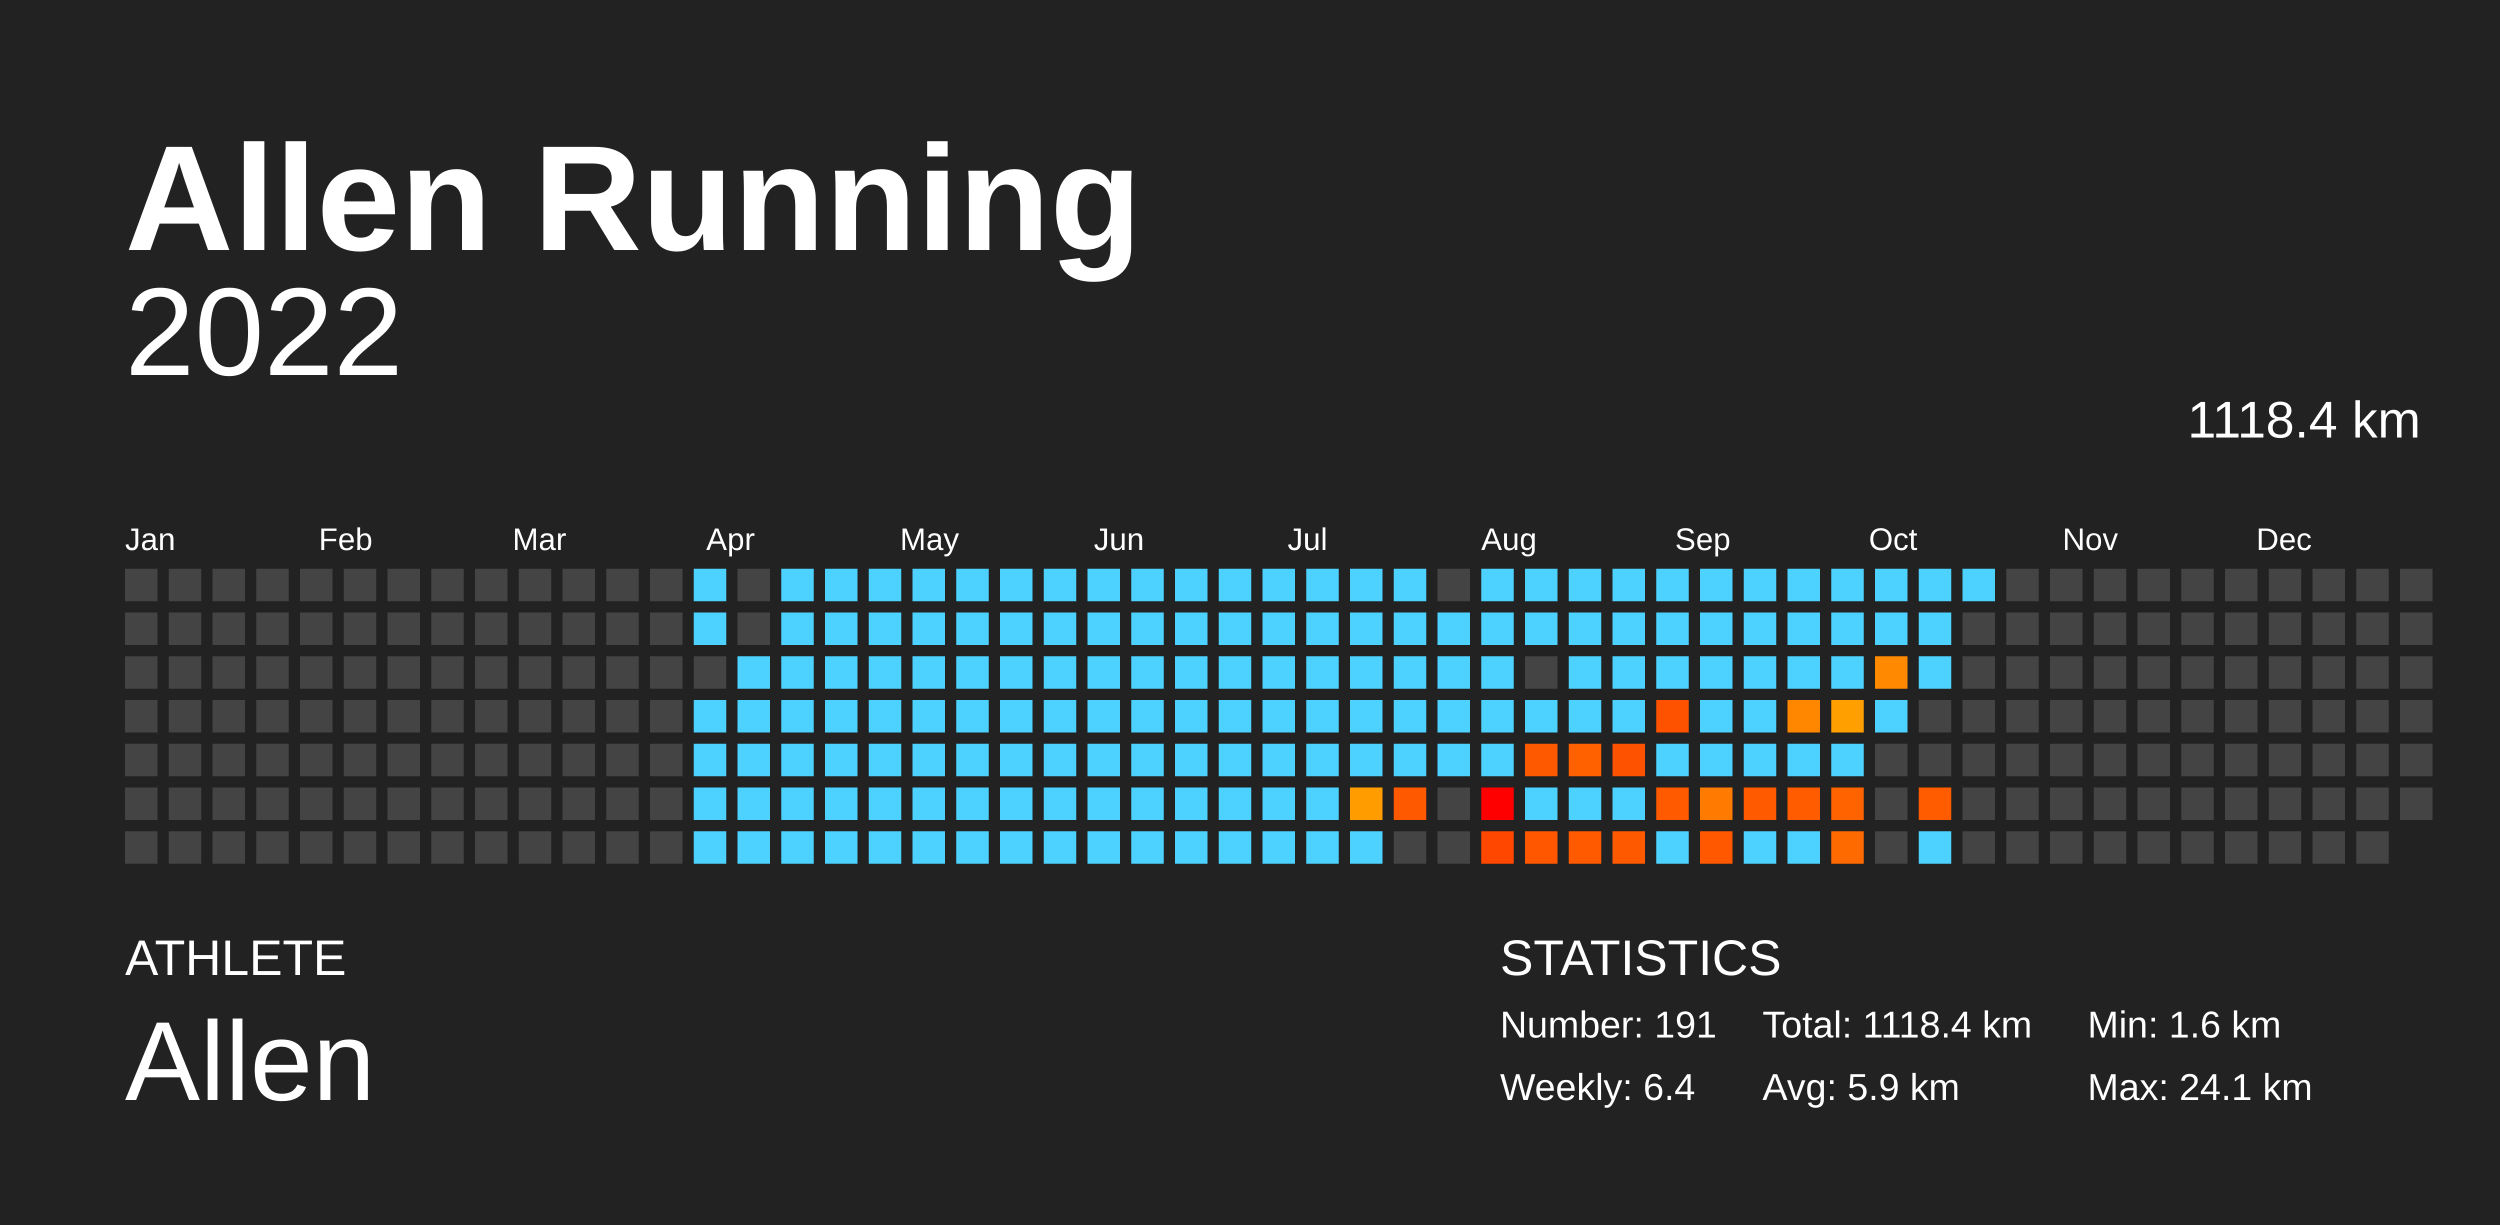
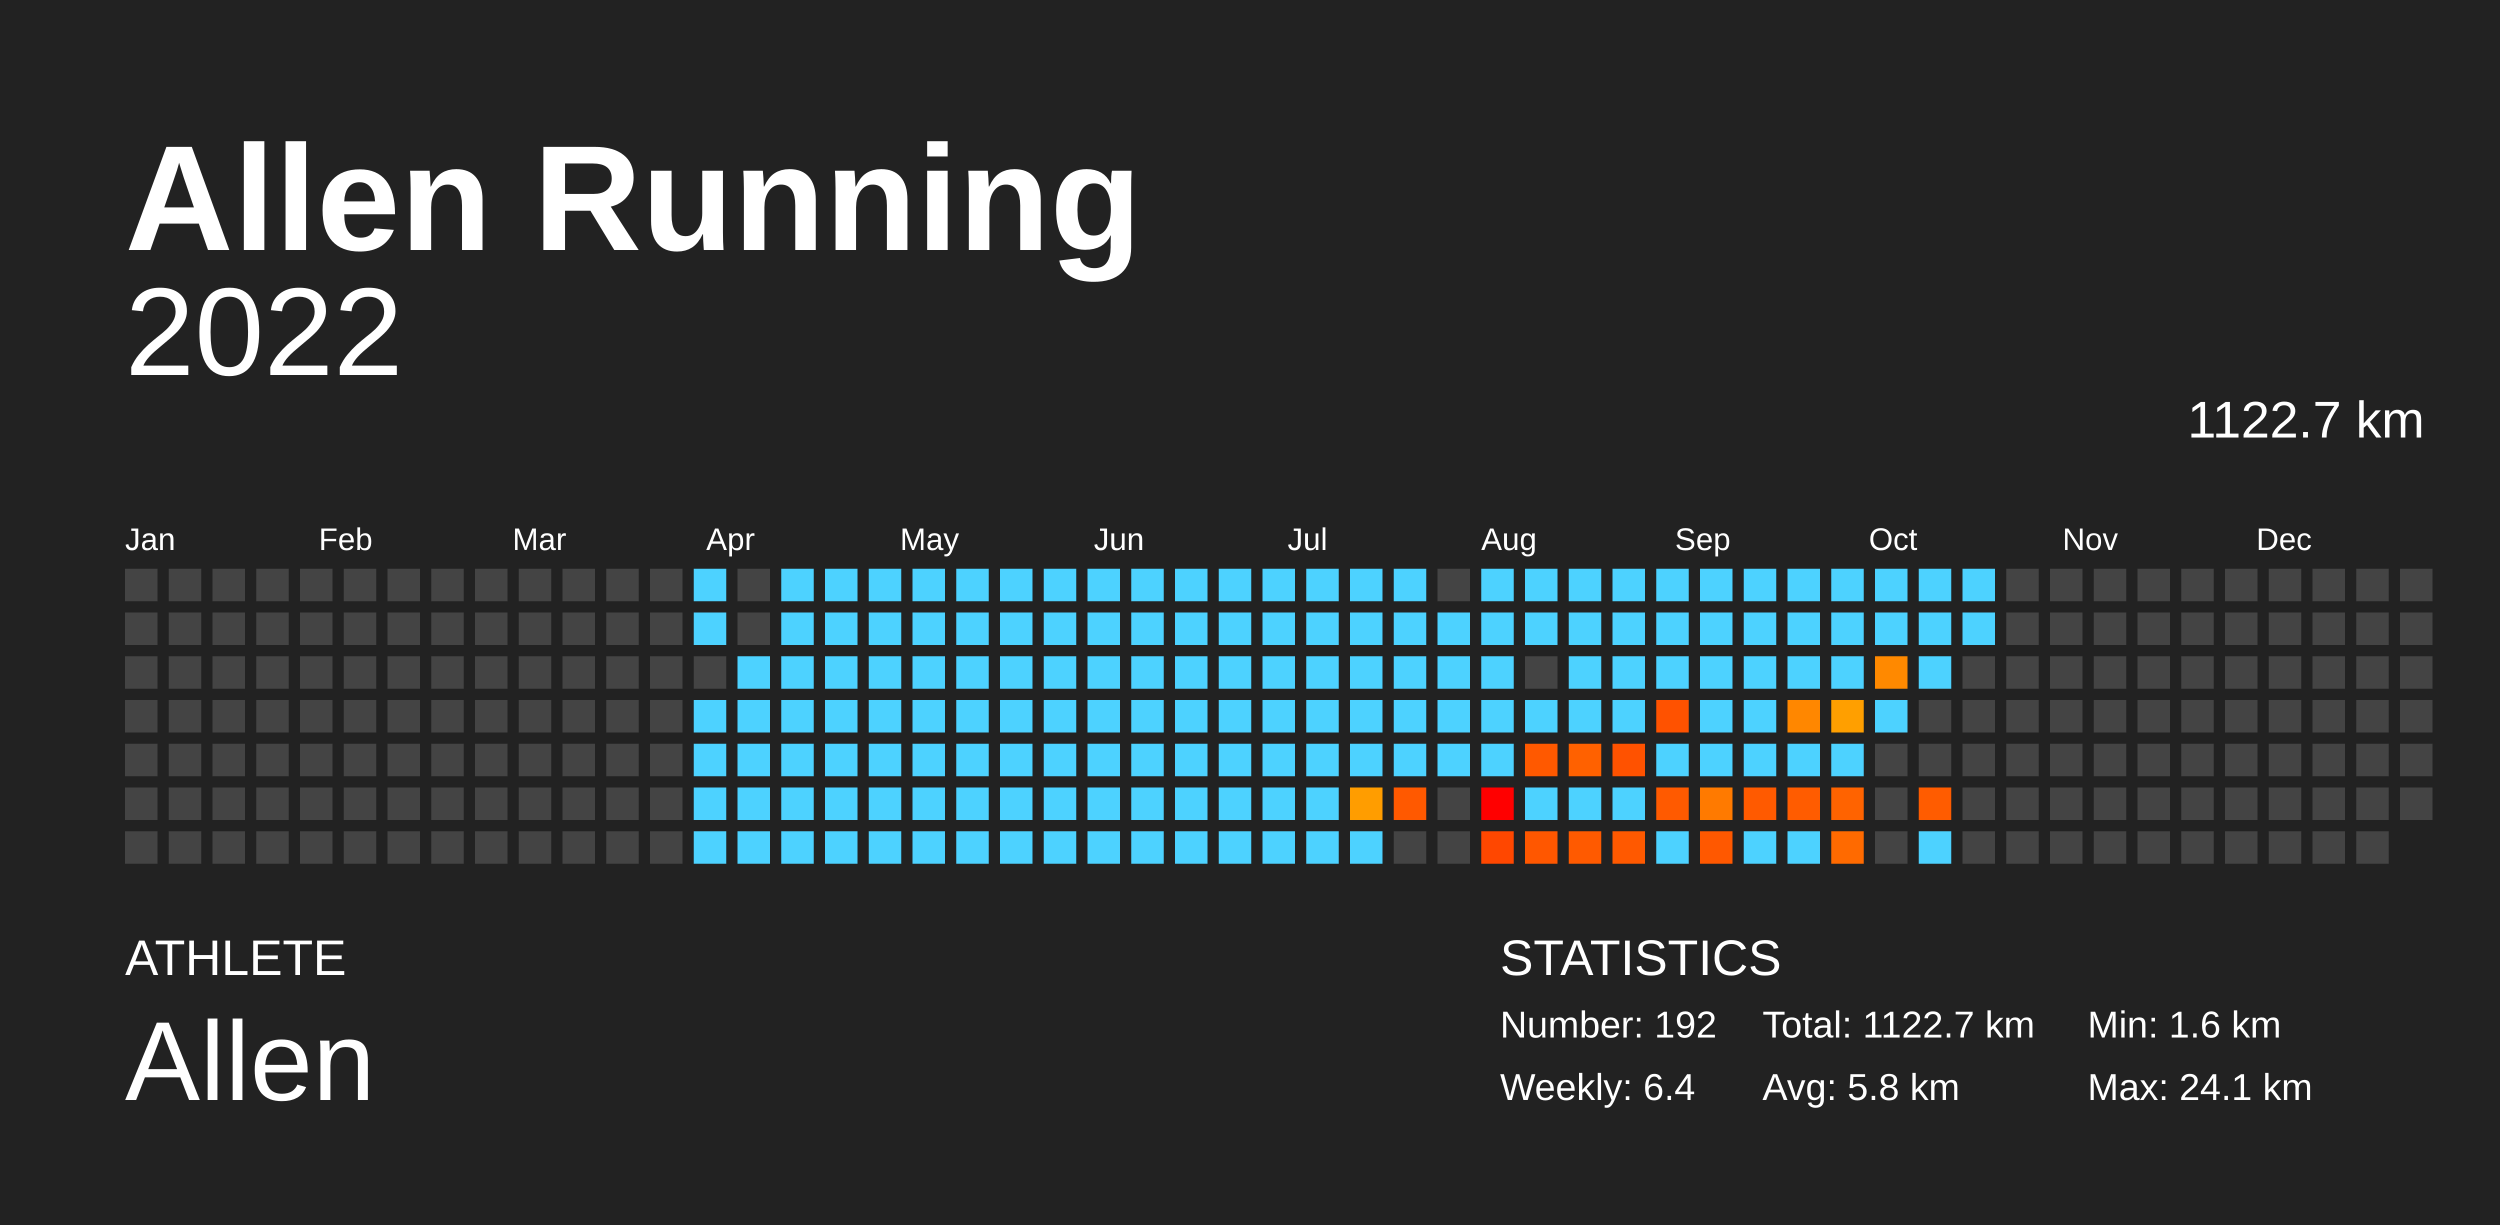
<svg xmlns="http://www.w3.org/2000/svg" baseProfile="full" height="98mm" version="1.1" viewBox="0,0,200,98" width="200mm">
  <defs />
  <rect fill="#222222" height="98" width="200" x="0" y="0" />
  <text fill="#FFFFFF" style="font-size:12px; font-family:Arial; font-weight:bold;" x="10" y="20">Allen Running</text>
  <text fill="#FFFFFF" style="font-size:4px; font-family:Arial" x="10" y="78">ATHLETE</text>
  <text fill="#FFFFFF" style="font-size:9px; font-family:Arial" x="10" y="88">Allen</text>
  <text fill="#FFFFFF" style="font-size:4px; font-family:Arial" x="120" y="78">STATISTICS</text>
-   <text fill="#FFFFFF" style="font-size:3px; font-family:Arial" x="120" y="83">Number: 191</text>
+   <text fill="#FFFFFF" style="font-size:3px; font-family:Arial" x="120" y="83">Number: 192</text>
  <text fill="#FFFFFF" style="font-size:3px; font-family:Arial" x="120" y="88">Weekly: 6.4</text>
-   <text fill="#FFFFFF" style="font-size:3px; font-family:Arial" x="141" y="83">Total: 1118.4 km</text>
-   <text fill="#FFFFFF" style="font-size:3px; font-family:Arial" x="141" y="88">Avg: 5.9 km</text>
+   <text fill="#FFFFFF" style="font-size:3px; font-family:Arial" x="141" y="83">Total: 1122.7 km</text>
+   <text fill="#FFFFFF" style="font-size:3px; font-family:Arial" x="141" y="88">Avg: 5.8 km</text>
  <text fill="#FFFFFF" style="font-size:3px; font-family:Arial" x="167" y="83">Min: 1.6 km</text>
  <text fill="#FFFFFF" style="font-size:3px; font-family:Arial" x="167" y="88">Max: 24.1 km</text>
  <text alignment-baseline="hanging" fill="#FFFFFF" style="font-size:10.0px; font-family:Arial;" x="10" y="30">2022</text>
-   <text alignment-baseline="hanging" fill="#FFFFFF" style="font-size:4.125px; font-family:Arial;" x="175" y="35">1118.4 km</text>
+   <text alignment-baseline="hanging" fill="#FFFFFF" style="font-size:4.125px; font-family:Arial;" x="175" y="35">1122.7 km</text>
  <text fill="#FFFFFF" style="font-size:2.5px; font-family:Arial" x="10.0" y="44">Jan</text>
  <text fill="#FFFFFF" style="font-size:2.5px; font-family:Arial" x="25.5" y="44">Feb</text>
  <text fill="#FFFFFF" style="font-size:2.5px; font-family:Arial" x="41.0" y="44">Mar</text>
  <text fill="#FFFFFF" style="font-size:2.5px; font-family:Arial" x="56.5" y="44">Apr</text>
  <text fill="#FFFFFF" style="font-size:2.5px; font-family:Arial" x="72.0" y="44">May</text>
  <text fill="#FFFFFF" style="font-size:2.5px; font-family:Arial" x="87.5" y="44">Jun</text>
  <text fill="#FFFFFF" style="font-size:2.5px; font-family:Arial" x="103.0" y="44">Jul</text>
  <text fill="#FFFFFF" style="font-size:2.5px; font-family:Arial" x="118.5" y="44">Aug</text>
  <text fill="#FFFFFF" style="font-size:2.5px; font-family:Arial" x="134.0" y="44">Sep</text>
  <text fill="#FFFFFF" style="font-size:2.5px; font-family:Arial" x="149.5" y="44">Oct</text>
  <text fill="#FFFFFF" style="font-size:2.5px; font-family:Arial" x="165.0" y="44">Nov</text>
  <text fill="#FFFFFF" style="font-size:2.5px; font-family:Arial" x="180.5" y="44">Dec</text>
  <rect fill="#444444" height="2.6" width="2.6" x="10.0" y="45.5" />
  <rect fill="#444444" height="2.6" width="2.6" x="10.0" y="49.0" />
  <rect fill="#444444" height="2.6" width="2.6" x="10.0" y="52.5" />
  <rect fill="#444444" height="2.6" width="2.6" x="10.0" y="56.0" />
  <rect fill="#444444" height="2.6" width="2.6" x="10.0" y="59.5" />
  <rect fill="#444444" height="2.6" width="2.6" x="10.0" y="63.0" />
  <rect fill="#444444" height="2.6" width="2.6" x="10.0" y="66.5" />
  <rect fill="#444444" height="2.6" width="2.6" x="13.5" y="45.5" />
  <rect fill="#444444" height="2.6" width="2.6" x="13.5" y="49.0" />
  <rect fill="#444444" height="2.6" width="2.6" x="13.5" y="52.5" />
  <rect fill="#444444" height="2.6" width="2.6" x="13.5" y="56.0" />
  <rect fill="#444444" height="2.6" width="2.6" x="13.5" y="59.5" />
  <rect fill="#444444" height="2.6" width="2.6" x="13.5" y="63.0" />
  <rect fill="#444444" height="2.6" width="2.6" x="13.5" y="66.5" />
  <rect fill="#444444" height="2.6" width="2.6" x="17.0" y="45.5" />
  <rect fill="#444444" height="2.6" width="2.6" x="17.0" y="49.0" />
  <rect fill="#444444" height="2.6" width="2.6" x="17.0" y="52.5" />
  <rect fill="#444444" height="2.6" width="2.6" x="17.0" y="56.0" />
  <rect fill="#444444" height="2.6" width="2.6" x="17.0" y="59.5" />
  <rect fill="#444444" height="2.6" width="2.6" x="17.0" y="63.0" />
  <rect fill="#444444" height="2.6" width="2.6" x="17.0" y="66.5" />
  <rect fill="#444444" height="2.6" width="2.6" x="20.5" y="45.5" />
  <rect fill="#444444" height="2.6" width="2.6" x="20.5" y="49.0" />
  <rect fill="#444444" height="2.6" width="2.6" x="20.5" y="52.5" />
  <rect fill="#444444" height="2.6" width="2.6" x="20.5" y="56.0" />
  <rect fill="#444444" height="2.6" width="2.6" x="20.5" y="59.5" />
  <rect fill="#444444" height="2.6" width="2.6" x="20.5" y="63.0" />
  <rect fill="#444444" height="2.6" width="2.6" x="20.5" y="66.5" />
  <rect fill="#444444" height="2.6" width="2.6" x="24.0" y="45.5" />
  <rect fill="#444444" height="2.6" width="2.6" x="24.0" y="49.0" />
  <rect fill="#444444" height="2.6" width="2.6" x="24.0" y="52.5" />
  <rect fill="#444444" height="2.6" width="2.6" x="24.0" y="56.0" />
  <rect fill="#444444" height="2.6" width="2.6" x="24.0" y="59.5" />
  <rect fill="#444444" height="2.6" width="2.6" x="24.0" y="63.0" />
  <rect fill="#444444" height="2.6" width="2.6" x="24.0" y="66.5" />
  <rect fill="#444444" height="2.6" width="2.6" x="27.5" y="45.5" />
  <rect fill="#444444" height="2.6" width="2.6" x="27.5" y="49.0" />
  <rect fill="#444444" height="2.6" width="2.6" x="27.5" y="52.5" />
  <rect fill="#444444" height="2.6" width="2.6" x="27.5" y="56.0" />
  <rect fill="#444444" height="2.6" width="2.6" x="27.5" y="59.5" />
  <rect fill="#444444" height="2.6" width="2.6" x="27.5" y="63.0" />
  <rect fill="#444444" height="2.6" width="2.6" x="27.5" y="66.5" />
  <rect fill="#444444" height="2.6" width="2.6" x="31.0" y="45.5" />
  <rect fill="#444444" height="2.6" width="2.6" x="31.0" y="49.0" />
  <rect fill="#444444" height="2.6" width="2.6" x="31.0" y="52.5" />
  <rect fill="#444444" height="2.6" width="2.6" x="31.0" y="56.0" />
  <rect fill="#444444" height="2.6" width="2.6" x="31.0" y="59.5" />
  <rect fill="#444444" height="2.6" width="2.6" x="31.0" y="63.0" />
  <rect fill="#444444" height="2.6" width="2.6" x="31.0" y="66.5" />
  <rect fill="#444444" height="2.6" width="2.6" x="34.5" y="45.5" />
  <rect fill="#444444" height="2.6" width="2.6" x="34.5" y="49.0" />
  <rect fill="#444444" height="2.6" width="2.6" x="34.5" y="52.5" />
  <rect fill="#444444" height="2.6" width="2.6" x="34.5" y="56.0" />
  <rect fill="#444444" height="2.6" width="2.6" x="34.5" y="59.5" />
  <rect fill="#444444" height="2.6" width="2.6" x="34.5" y="63.0" />
  <rect fill="#444444" height="2.6" width="2.6" x="34.5" y="66.5" />
  <rect fill="#444444" height="2.6" width="2.6" x="38.0" y="45.5" />
  <rect fill="#444444" height="2.6" width="2.6" x="38.0" y="49.0" />
  <rect fill="#444444" height="2.6" width="2.6" x="38.0" y="52.5" />
  <rect fill="#444444" height="2.6" width="2.6" x="38.0" y="56.0" />
  <rect fill="#444444" height="2.6" width="2.6" x="38.0" y="59.5" />
  <rect fill="#444444" height="2.6" width="2.6" x="38.0" y="63.0" />
  <rect fill="#444444" height="2.6" width="2.6" x="38.0" y="66.5" />
  <rect fill="#444444" height="2.6" width="2.6" x="41.5" y="45.5" />
  <rect fill="#444444" height="2.6" width="2.6" x="41.5" y="49.0" />
  <rect fill="#444444" height="2.6" width="2.6" x="41.5" y="52.5" />
  <rect fill="#444444" height="2.6" width="2.6" x="41.5" y="56.0" />
  <rect fill="#444444" height="2.6" width="2.6" x="41.5" y="59.5" />
  <rect fill="#444444" height="2.6" width="2.6" x="41.5" y="63.0" />
  <rect fill="#444444" height="2.6" width="2.6" x="41.5" y="66.5" />
  <rect fill="#444444" height="2.6" width="2.6" x="45.0" y="45.5" />
  <rect fill="#444444" height="2.6" width="2.6" x="45.0" y="49.0" />
  <rect fill="#444444" height="2.6" width="2.6" x="45.0" y="52.5" />
  <rect fill="#444444" height="2.6" width="2.6" x="45.0" y="56.0" />
  <rect fill="#444444" height="2.6" width="2.6" x="45.0" y="59.5" />
  <rect fill="#444444" height="2.6" width="2.6" x="45.0" y="63.0" />
  <rect fill="#444444" height="2.6" width="2.6" x="45.0" y="66.5" />
  <rect fill="#444444" height="2.6" width="2.6" x="48.5" y="45.5" />
  <rect fill="#444444" height="2.6" width="2.6" x="48.5" y="49.0" />
  <rect fill="#444444" height="2.6" width="2.6" x="48.5" y="52.5" />
  <rect fill="#444444" height="2.6" width="2.6" x="48.5" y="56.0" />
  <rect fill="#444444" height="2.6" width="2.6" x="48.5" y="59.5" />
  <rect fill="#444444" height="2.6" width="2.6" x="48.5" y="63.0" />
  <rect fill="#444444" height="2.6" width="2.6" x="48.5" y="66.5" />
  <rect fill="#444444" height="2.6" width="2.6" x="52.0" y="45.5" />
  <rect fill="#444444" height="2.6" width="2.6" x="52.0" y="49.0" />
  <rect fill="#444444" height="2.6" width="2.6" x="52.0" y="52.5" />
  <rect fill="#444444" height="2.6" width="2.6" x="52.0" y="56.0" />
  <rect fill="#444444" height="2.6" width="2.6" x="52.0" y="59.5" />
  <rect fill="#444444" height="2.6" width="2.6" x="52.0" y="63.0" />
  <rect fill="#444444" height="2.6" width="2.6" x="52.0" y="66.5" />
  <rect fill="#4dd2ff" height="2.6" width="2.6" x="55.5" y="45.5" />
  <rect fill="#4dd2ff" height="2.6" width="2.6" x="55.5" y="49.0" />
  <rect fill="#444444" height="2.6" width="2.6" x="55.5" y="52.5" />
  <rect fill="#4dd2ff" height="2.6" width="2.6" x="55.5" y="56.0" />
  <rect fill="#4dd2ff" height="2.6" width="2.6" x="55.5" y="59.5" />
  <rect fill="#4dd2ff" height="2.6" width="2.6" x="55.5" y="63.0" />
  <rect fill="#4dd2ff" height="2.6" width="2.6" x="55.5" y="66.5" />
  <rect fill="#444444" height="2.6" width="2.6" x="59.0" y="45.5" />
  <rect fill="#444444" height="2.6" width="2.6" x="59.0" y="49.0" />
  <rect fill="#4dd2ff" height="2.6" width="2.6" x="59.0" y="52.5" />
  <rect fill="#4dd2ff" height="2.6" width="2.6" x="59.0" y="56.0" />
  <rect fill="#4dd2ff" height="2.6" width="2.6" x="59.0" y="59.5" />
  <rect fill="#4dd2ff" height="2.6" width="2.6" x="59.0" y="63.0" />
  <rect fill="#4dd2ff" height="2.6" width="2.6" x="59.0" y="66.5" />
  <rect fill="#4dd2ff" height="2.6" width="2.6" x="62.5" y="45.5" />
  <rect fill="#4dd2ff" height="2.6" width="2.6" x="62.5" y="49.0" />
  <rect fill="#4dd2ff" height="2.6" width="2.6" x="62.5" y="52.5" />
  <rect fill="#4dd2ff" height="2.6" width="2.6" x="62.5" y="56.0" />
  <rect fill="#4dd2ff" height="2.6" width="2.6" x="62.5" y="59.5" />
  <rect fill="#4dd2ff" height="2.6" width="2.6" x="62.5" y="63.0" />
  <rect fill="#4dd2ff" height="2.6" width="2.6" x="62.5" y="66.5" />
  <rect fill="#4dd2ff" height="2.6" width="2.6" x="66.0" y="45.5" />
  <rect fill="#4dd2ff" height="2.6" width="2.6" x="66.0" y="49.0" />
  <rect fill="#4dd2ff" height="2.6" width="2.6" x="66.0" y="52.5" />
  <rect fill="#4dd2ff" height="2.6" width="2.6" x="66.0" y="56.0" />
  <rect fill="#4dd2ff" height="2.6" width="2.6" x="66.0" y="59.5" />
  <rect fill="#4dd2ff" height="2.6" width="2.6" x="66.0" y="63.0" />
  <rect fill="#4dd2ff" height="2.6" width="2.6" x="66.0" y="66.5" />
  <rect fill="#4dd2ff" height="2.6" width="2.6" x="69.5" y="45.5" />
  <rect fill="#4dd2ff" height="2.6" width="2.6" x="69.5" y="49.0" />
  <rect fill="#4dd2ff" height="2.6" width="2.6" x="69.5" y="52.5" />
  <rect fill="#4dd2ff" height="2.6" width="2.6" x="69.5" y="56.0" />
  <rect fill="#4dd2ff" height="2.6" width="2.6" x="69.5" y="59.5" />
  <rect fill="#4dd2ff" height="2.6" width="2.6" x="69.5" y="63.0" />
  <rect fill="#4dd2ff" height="2.6" width="2.6" x="69.5" y="66.5" />
  <rect fill="#4dd2ff" height="2.6" width="2.6" x="73.0" y="45.5" />
  <rect fill="#4dd2ff" height="2.6" width="2.6" x="73.0" y="49.0" />
  <rect fill="#4dd2ff" height="2.6" width="2.6" x="73.0" y="52.5" />
  <rect fill="#4dd2ff" height="2.6" width="2.6" x="73.0" y="56.0" />
  <rect fill="#4dd2ff" height="2.6" width="2.6" x="73.0" y="59.5" />
  <rect fill="#4dd2ff" height="2.6" width="2.6" x="73.0" y="63.0" />
  <rect fill="#4dd2ff" height="2.6" width="2.6" x="73.0" y="66.5" />
  <rect fill="#4dd2ff" height="2.6" width="2.6" x="76.5" y="45.5" />
  <rect fill="#4dd2ff" height="2.6" width="2.6" x="76.5" y="49.0" />
  <rect fill="#4dd2ff" height="2.6" width="2.6" x="76.5" y="52.5" />
  <rect fill="#4dd2ff" height="2.6" width="2.6" x="76.5" y="56.0" />
  <rect fill="#4dd2ff" height="2.6" width="2.6" x="76.5" y="59.5" />
  <rect fill="#4dd2ff" height="2.6" width="2.6" x="76.5" y="63.0" />
  <rect fill="#4dd2ff" height="2.6" width="2.6" x="76.5" y="66.5" />
  <rect fill="#4dd2ff" height="2.6" width="2.6" x="80.0" y="45.5" />
  <rect fill="#4dd2ff" height="2.6" width="2.6" x="80.0" y="49.0" />
  <rect fill="#4dd2ff" height="2.6" width="2.6" x="80.0" y="52.5" />
  <rect fill="#4dd2ff" height="2.6" width="2.6" x="80.0" y="56.0" />
  <rect fill="#4dd2ff" height="2.6" width="2.6" x="80.0" y="59.5" />
  <rect fill="#4dd2ff" height="2.6" width="2.6" x="80.0" y="63.0" />
  <rect fill="#4dd2ff" height="2.6" width="2.6" x="80.0" y="66.5" />
  <rect fill="#4dd2ff" height="2.6" width="2.6" x="83.5" y="45.5" />
  <rect fill="#4dd2ff" height="2.6" width="2.6" x="83.5" y="49.0" />
  <rect fill="#4dd2ff" height="2.6" width="2.6" x="83.5" y="52.5" />
  <rect fill="#4dd2ff" height="2.6" width="2.6" x="83.5" y="56.0" />
  <rect fill="#4dd2ff" height="2.6" width="2.6" x="83.5" y="59.5" />
  <rect fill="#4dd2ff" height="2.6" width="2.6" x="83.5" y="63.0" />
  <rect fill="#4dd2ff" height="2.6" width="2.6" x="83.5" y="66.5" />
  <rect fill="#4dd2ff" height="2.6" width="2.6" x="87.0" y="45.5" />
  <rect fill="#4dd2ff" height="2.6" width="2.6" x="87.0" y="49.0" />
  <rect fill="#4dd2ff" height="2.6" width="2.6" x="87.0" y="52.5" />
  <rect fill="#4dd2ff" height="2.6" width="2.6" x="87.0" y="56.0" />
  <rect fill="#4dd2ff" height="2.6" width="2.6" x="87.0" y="59.5" />
  <rect fill="#4dd2ff" height="2.6" width="2.6" x="87.0" y="63.0" />
  <rect fill="#4dd2ff" height="2.6" width="2.6" x="87.0" y="66.5" />
  <rect fill="#4dd2ff" height="2.6" width="2.6" x="90.5" y="45.5" />
  <rect fill="#4dd2ff" height="2.6" width="2.6" x="90.5" y="49.0" />
  <rect fill="#4dd2ff" height="2.6" width="2.6" x="90.5" y="52.5" />
  <rect fill="#4dd2ff" height="2.6" width="2.6" x="90.5" y="56.0" />
  <rect fill="#4dd2ff" height="2.6" width="2.6" x="90.5" y="59.5" />
  <rect fill="#4dd2ff" height="2.6" width="2.6" x="90.5" y="63.0" />
  <rect fill="#4dd2ff" height="2.6" width="2.6" x="90.5" y="66.5" />
  <rect fill="#4dd2ff" height="2.6" width="2.6" x="94.0" y="45.5" />
  <rect fill="#4dd2ff" height="2.6" width="2.6" x="94.0" y="49.0" />
  <rect fill="#4dd2ff" height="2.6" width="2.6" x="94.0" y="52.5" />
  <rect fill="#4dd2ff" height="2.6" width="2.6" x="94.0" y="56.0" />
  <rect fill="#4dd2ff" height="2.6" width="2.6" x="94.0" y="59.5" />
  <rect fill="#4dd2ff" height="2.6" width="2.6" x="94.0" y="63.0" />
  <rect fill="#4dd2ff" height="2.6" width="2.6" x="94.0" y="66.5" />
  <rect fill="#4dd2ff" height="2.6" width="2.6" x="97.5" y="45.5" />
  <rect fill="#4dd2ff" height="2.6" width="2.6" x="97.5" y="49.0" />
  <rect fill="#4dd2ff" height="2.6" width="2.6" x="97.5" y="52.5" />
  <rect fill="#4dd2ff" height="2.6" width="2.6" x="97.5" y="56.0" />
  <rect fill="#4dd2ff" height="2.6" width="2.6" x="97.5" y="59.5" />
  <rect fill="#4dd2ff" height="2.6" width="2.6" x="97.5" y="63.0" />
  <rect fill="#4dd2ff" height="2.6" width="2.6" x="97.5" y="66.5" />
  <rect fill="#4dd2ff" height="2.6" width="2.6" x="101.0" y="45.5" />
  <rect fill="#4dd2ff" height="2.6" width="2.6" x="101.0" y="49.0" />
  <rect fill="#4dd2ff" height="2.6" width="2.6" x="101.0" y="52.5" />
  <rect fill="#4dd2ff" height="2.6" width="2.6" x="101.0" y="56.0" />
  <rect fill="#4dd2ff" height="2.6" width="2.6" x="101.0" y="59.5" />
  <rect fill="#4dd2ff" height="2.6" width="2.6" x="101.0" y="63.0" />
  <rect fill="#4dd2ff" height="2.6" width="2.6" x="101.0" y="66.5" />
  <rect fill="#4dd2ff" height="2.6" width="2.6" x="104.5" y="45.5" />
  <rect fill="#4dd2ff" height="2.6" width="2.6" x="104.5" y="49.0" />
  <rect fill="#4dd2ff" height="2.6" width="2.6" x="104.5" y="52.5" />
  <rect fill="#4dd2ff" height="2.6" width="2.6" x="104.5" y="56.0" />
  <rect fill="#4dd2ff" height="2.6" width="2.6" x="104.5" y="59.5" />
  <rect fill="#4dd2ff" height="2.6" width="2.6" x="104.5" y="63.0" />
  <rect fill="#4dd2ff" height="2.6" width="2.6" x="104.5" y="66.5" />
  <rect fill="#4dd2ff" height="2.6" width="2.6" x="108.0" y="45.5" />
  <rect fill="#4dd2ff" height="2.6" width="2.6" x="108.0" y="49.0" />
  <rect fill="#4dd2ff" height="2.6" width="2.6" x="108.0" y="52.5" />
  <rect fill="#4dd2ff" height="2.6" width="2.6" x="108.0" y="56.0" />
  <rect fill="#4dd2ff" height="2.6" width="2.6" x="108.0" y="59.5" />
  <rect fill="#ff9d00" height="2.6" width="2.6" x="108.0" y="63.0" />
  <rect fill="#4dd2ff" height="2.6" width="2.6" x="108.0" y="66.5" />
  <rect fill="#4dd2ff" height="2.6" width="2.6" x="111.5" y="45.5" />
  <rect fill="#4dd2ff" height="2.6" width="2.6" x="111.5" y="49.0" />
  <rect fill="#4dd2ff" height="2.6" width="2.6" x="111.5" y="52.5" />
  <rect fill="#4dd2ff" height="2.6" width="2.6" x="111.5" y="56.0" />
  <rect fill="#4dd2ff" height="2.6" width="2.6" x="111.5" y="59.5" />
  <rect fill="#ff5900" height="2.6" width="2.6" x="111.5" y="63.0" />
  <rect fill="#444444" height="2.6" width="2.6" x="111.5" y="66.5" />
  <rect fill="#444444" height="2.6" width="2.6" x="115.0" y="45.5" />
  <rect fill="#4dd2ff" height="2.6" width="2.6" x="115.0" y="49.0" />
  <rect fill="#4dd2ff" height="2.6" width="2.6" x="115.0" y="52.5" />
  <rect fill="#4dd2ff" height="2.6" width="2.6" x="115.0" y="56.0" />
  <rect fill="#4dd2ff" height="2.6" width="2.6" x="115.0" y="59.5" />
  <rect fill="#444444" height="2.6" width="2.6" x="115.0" y="63.0" />
  <rect fill="#444444" height="2.6" width="2.6" x="115.0" y="66.5" />
  <rect fill="#4dd2ff" height="2.6" width="2.6" x="118.5" y="45.5" />
  <rect fill="#4dd2ff" height="2.6" width="2.6" x="118.5" y="49.0" />
  <rect fill="#4dd2ff" height="2.6" width="2.6" x="118.5" y="52.5" />
  <rect fill="#4dd2ff" height="2.6" width="2.6" x="118.5" y="56.0" />
  <rect fill="#4dd2ff" height="2.6" width="2.6" x="118.5" y="59.5" />
  <rect fill="red" height="2.6" width="2.6" x="118.5" y="63.0" />
  <rect fill="#ff4700" height="2.6" width="2.6" x="118.5" y="66.5" />
  <rect fill="#4dd2ff" height="2.6" width="2.6" x="122.0" y="45.5" />
  <rect fill="#4dd2ff" height="2.6" width="2.6" x="122.0" y="49.0" />
  <rect fill="#444444" height="2.6" width="2.6" x="122.0" y="52.5" />
  <rect fill="#4dd2ff" height="2.6" width="2.6" x="122.0" y="56.0" />
  <rect fill="#ff5900" height="2.6" width="2.6" x="122.0" y="59.5" />
  <rect fill="#4dd2ff" height="2.6" width="2.6" x="122.0" y="63.0" />
  <rect fill="#ff5700" height="2.6" width="2.6" x="122.0" y="66.5" />
  <rect fill="#4dd2ff" height="2.6" width="2.6" x="125.5" y="45.5" />
  <rect fill="#4dd2ff" height="2.6" width="2.6" x="125.5" y="49.0" />
  <rect fill="#4dd2ff" height="2.6" width="2.6" x="125.5" y="52.5" />
  <rect fill="#4dd2ff" height="2.6" width="2.6" x="125.5" y="56.0" />
  <rect fill="#ff6100" height="2.6" width="2.6" x="125.5" y="59.5" />
  <rect fill="#4dd2ff" height="2.6" width="2.6" x="125.5" y="63.0" />
  <rect fill="#ff5a00" height="2.6" width="2.6" x="125.5" y="66.5" />
  <rect fill="#4dd2ff" height="2.6" width="2.6" x="129.0" y="45.5" />
  <rect fill="#4dd2ff" height="2.6" width="2.6" x="129.0" y="49.0" />
  <rect fill="#4dd2ff" height="2.6" width="2.6" x="129.0" y="52.5" />
  <rect fill="#4dd2ff" height="2.6" width="2.6" x="129.0" y="56.0" />
  <rect fill="#ff5200" height="2.6" width="2.6" x="129.0" y="59.5" />
  <rect fill="#4dd2ff" height="2.6" width="2.6" x="129.0" y="63.0" />
  <rect fill="#ff5900" height="2.6" width="2.6" x="129.0" y="66.5" />
  <rect fill="#4dd2ff" height="2.6" width="2.6" x="132.5" y="45.5" />
  <rect fill="#4dd2ff" height="2.6" width="2.6" x="132.5" y="49.0" />
  <rect fill="#4dd2ff" height="2.6" width="2.6" x="132.5" y="52.5" />
  <rect fill="#ff5200" height="2.6" width="2.6" x="132.5" y="56.0" />
  <rect fill="#4dd2ff" height="2.6" width="2.6" x="132.5" y="59.5" />
  <rect fill="#ff5a00" height="2.6" width="2.6" x="132.5" y="63.0" />
  <rect fill="#4dd2ff" height="2.6" width="2.6" x="132.5" y="66.5" />
  <rect fill="#4dd2ff" height="2.6" width="2.6" x="136.0" y="45.5" />
  <rect fill="#4dd2ff" height="2.6" width="2.6" x="136.0" y="49.0" />
  <rect fill="#4dd2ff" height="2.6" width="2.6" x="136.0" y="52.5" />
  <rect fill="#4dd2ff" height="2.6" width="2.6" x="136.0" y="56.0" />
  <rect fill="#4dd2ff" height="2.6" width="2.6" x="136.0" y="59.5" />
  <rect fill="#ff7a00" height="2.6" width="2.6" x="136.0" y="63.0" />
  <rect fill="#ff5800" height="2.6" width="2.6" x="136.0" y="66.5" />
  <rect fill="#4dd2ff" height="2.6" width="2.6" x="139.5" y="45.5" />
  <rect fill="#4dd2ff" height="2.6" width="2.6" x="139.5" y="49.0" />
  <rect fill="#4dd2ff" height="2.6" width="2.6" x="139.5" y="52.5" />
  <rect fill="#4dd2ff" height="2.6" width="2.6" x="139.5" y="56.0" />
  <rect fill="#4dd2ff" height="2.6" width="2.6" x="139.5" y="59.5" />
  <rect fill="#ff5a00" height="2.6" width="2.6" x="139.5" y="63.0" />
  <rect fill="#4dd2ff" height="2.6" width="2.6" x="139.5" y="66.5" />
  <rect fill="#4dd2ff" height="2.6" width="2.6" x="143.0" y="45.5" />
  <rect fill="#4dd2ff" height="2.6" width="2.6" x="143.0" y="49.0" />
  <rect fill="#4dd2ff" height="2.6" width="2.6" x="143.0" y="52.5" />
  <rect fill="#ff8700" height="2.6" width="2.6" x="143.0" y="56.0" />
  <rect fill="#4dd2ff" height="2.6" width="2.6" x="143.0" y="59.5" />
  <rect fill="#ff5c00" height="2.6" width="2.6" x="143.0" y="63.0" />
  <rect fill="#4dd2ff" height="2.6" width="2.6" x="143.0" y="66.5" />
  <rect fill="#4dd2ff" height="2.6" width="2.6" x="146.5" y="45.5" />
  <rect fill="#4dd2ff" height="2.6" width="2.6" x="146.5" y="49.0" />
  <rect fill="#4dd2ff" height="2.6" width="2.6" x="146.5" y="52.5" />
  <rect fill="#ff9f00" height="2.6" width="2.6" x="146.5" y="56.0" />
  <rect fill="#4dd2ff" height="2.6" width="2.6" x="146.5" y="59.5" />
  <rect fill="#ff6300" height="2.6" width="2.6" x="146.5" y="63.0" />
  <rect fill="#ff6a00" height="2.6" width="2.6" x="146.5" y="66.5" />
  <rect fill="#4dd2ff" height="2.6" width="2.6" x="150.0" y="45.5" />
  <rect fill="#4dd2ff" height="2.6" width="2.6" x="150.0" y="49.0" />
  <rect fill="#ff8900" height="2.6" width="2.6" x="150.0" y="52.5" />
  <rect fill="#4dd2ff" height="2.6" width="2.6" x="150.0" y="56.0" />
  <rect fill="#444444" height="2.6" width="2.6" x="150.0" y="59.5" />
  <rect fill="#444444" height="2.6" width="2.6" x="150.0" y="63.0" />
  <rect fill="#444444" height="2.6" width="2.6" x="150.0" y="66.5" />
  <rect fill="#4dd2ff" height="2.6" width="2.6" x="153.5" y="45.5" />
  <rect fill="#4dd2ff" height="2.6" width="2.6" x="153.5" y="49.0" />
  <rect fill="#4dd2ff" height="2.6" width="2.6" x="153.5" y="52.5" />
  <rect fill="#444444" height="2.6" width="2.6" x="153.5" y="56.0" />
  <rect fill="#444444" height="2.6" width="2.6" x="153.5" y="59.5" />
  <rect fill="#ff5c00" height="2.6" width="2.6" x="153.5" y="63.0" />
  <rect fill="#4dd2ff" height="2.6" width="2.6" x="153.5" y="66.5" />
  <rect fill="#4dd2ff" height="2.6" width="2.6" x="157.0" y="45.5" />
-   <rect fill="#444444" height="2.6" width="2.6" x="157.0" y="49.0" />
+   <rect fill="#4dd2ff" height="2.6" width="2.6" x="157.0" y="49.0" />
  <rect fill="#444444" height="2.6" width="2.6" x="157.0" y="52.5" />
  <rect fill="#444444" height="2.6" width="2.6" x="157.0" y="56.0" />
  <rect fill="#444444" height="2.6" width="2.6" x="157.0" y="59.5" />
  <rect fill="#444444" height="2.6" width="2.6" x="157.0" y="63.0" />
  <rect fill="#444444" height="2.6" width="2.6" x="157.0" y="66.5" />
  <rect fill="#444444" height="2.6" width="2.6" x="160.5" y="45.5" />
  <rect fill="#444444" height="2.6" width="2.6" x="160.5" y="49.0" />
  <rect fill="#444444" height="2.6" width="2.6" x="160.5" y="52.5" />
  <rect fill="#444444" height="2.6" width="2.6" x="160.5" y="56.0" />
  <rect fill="#444444" height="2.6" width="2.6" x="160.5" y="59.5" />
  <rect fill="#444444" height="2.6" width="2.6" x="160.5" y="63.0" />
  <rect fill="#444444" height="2.6" width="2.6" x="160.5" y="66.5" />
  <rect fill="#444444" height="2.6" width="2.6" x="164.0" y="45.5" />
  <rect fill="#444444" height="2.6" width="2.6" x="164.0" y="49.0" />
  <rect fill="#444444" height="2.6" width="2.6" x="164.0" y="52.5" />
  <rect fill="#444444" height="2.6" width="2.6" x="164.0" y="56.0" />
  <rect fill="#444444" height="2.6" width="2.6" x="164.0" y="59.5" />
  <rect fill="#444444" height="2.6" width="2.6" x="164.0" y="63.0" />
  <rect fill="#444444" height="2.6" width="2.6" x="164.0" y="66.5" />
  <rect fill="#444444" height="2.6" width="2.6" x="167.5" y="45.5" />
  <rect fill="#444444" height="2.6" width="2.6" x="167.5" y="49.0" />
  <rect fill="#444444" height="2.6" width="2.6" x="167.5" y="52.5" />
  <rect fill="#444444" height="2.6" width="2.6" x="167.5" y="56.0" />
  <rect fill="#444444" height="2.6" width="2.6" x="167.5" y="59.5" />
  <rect fill="#444444" height="2.6" width="2.6" x="167.5" y="63.0" />
  <rect fill="#444444" height="2.6" width="2.6" x="167.5" y="66.5" />
  <rect fill="#444444" height="2.6" width="2.6" x="171.0" y="45.5" />
  <rect fill="#444444" height="2.6" width="2.6" x="171.0" y="49.0" />
  <rect fill="#444444" height="2.6" width="2.6" x="171.0" y="52.5" />
  <rect fill="#444444" height="2.6" width="2.6" x="171.0" y="56.0" />
  <rect fill="#444444" height="2.6" width="2.6" x="171.0" y="59.5" />
  <rect fill="#444444" height="2.6" width="2.6" x="171.0" y="63.0" />
  <rect fill="#444444" height="2.6" width="2.6" x="171.0" y="66.5" />
  <rect fill="#444444" height="2.6" width="2.6" x="174.5" y="45.5" />
  <rect fill="#444444" height="2.6" width="2.6" x="174.5" y="49.0" />
  <rect fill="#444444" height="2.6" width="2.6" x="174.5" y="52.5" />
  <rect fill="#444444" height="2.6" width="2.6" x="174.5" y="56.0" />
  <rect fill="#444444" height="2.6" width="2.6" x="174.5" y="59.5" />
  <rect fill="#444444" height="2.6" width="2.6" x="174.5" y="63.0" />
  <rect fill="#444444" height="2.6" width="2.6" x="174.5" y="66.5" />
  <rect fill="#444444" height="2.6" width="2.6" x="178.0" y="45.5" />
  <rect fill="#444444" height="2.6" width="2.6" x="178.0" y="49.0" />
  <rect fill="#444444" height="2.6" width="2.6" x="178.0" y="52.5" />
  <rect fill="#444444" height="2.6" width="2.6" x="178.0" y="56.0" />
  <rect fill="#444444" height="2.6" width="2.6" x="178.0" y="59.5" />
  <rect fill="#444444" height="2.6" width="2.6" x="178.0" y="63.0" />
  <rect fill="#444444" height="2.6" width="2.6" x="178.0" y="66.5" />
  <rect fill="#444444" height="2.6" width="2.6" x="181.5" y="45.5" />
  <rect fill="#444444" height="2.6" width="2.6" x="181.5" y="49.0" />
  <rect fill="#444444" height="2.6" width="2.6" x="181.5" y="52.5" />
  <rect fill="#444444" height="2.6" width="2.6" x="181.5" y="56.0" />
  <rect fill="#444444" height="2.6" width="2.6" x="181.5" y="59.5" />
  <rect fill="#444444" height="2.6" width="2.6" x="181.5" y="63.0" />
  <rect fill="#444444" height="2.6" width="2.6" x="181.5" y="66.5" />
  <rect fill="#444444" height="2.6" width="2.6" x="185.0" y="45.5" />
  <rect fill="#444444" height="2.6" width="2.6" x="185.0" y="49.0" />
  <rect fill="#444444" height="2.6" width="2.6" x="185.0" y="52.5" />
  <rect fill="#444444" height="2.6" width="2.6" x="185.0" y="56.0" />
  <rect fill="#444444" height="2.6" width="2.6" x="185.0" y="59.5" />
  <rect fill="#444444" height="2.6" width="2.6" x="185.0" y="63.0" />
  <rect fill="#444444" height="2.6" width="2.6" x="185.0" y="66.5" />
  <rect fill="#444444" height="2.6" width="2.6" x="188.5" y="45.5" />
  <rect fill="#444444" height="2.6" width="2.6" x="188.5" y="49.0" />
  <rect fill="#444444" height="2.6" width="2.6" x="188.5" y="52.5" />
  <rect fill="#444444" height="2.6" width="2.6" x="188.5" y="56.0" />
  <rect fill="#444444" height="2.6" width="2.6" x="188.5" y="59.5" />
  <rect fill="#444444" height="2.6" width="2.6" x="188.5" y="63.0" />
  <rect fill="#444444" height="2.6" width="2.6" x="188.5" y="66.5" />
  <rect fill="#444444" height="2.6" width="2.6" x="192.0" y="45.5" />
  <rect fill="#444444" height="2.6" width="2.6" x="192.0" y="49.0" />
  <rect fill="#444444" height="2.6" width="2.6" x="192.0" y="52.5" />
  <rect fill="#444444" height="2.6" width="2.6" x="192.0" y="56.0" />
  <rect fill="#444444" height="2.6" width="2.6" x="192.0" y="59.5" />
  <rect fill="#444444" height="2.6" width="2.6" x="192.0" y="63.0" />
</svg>
